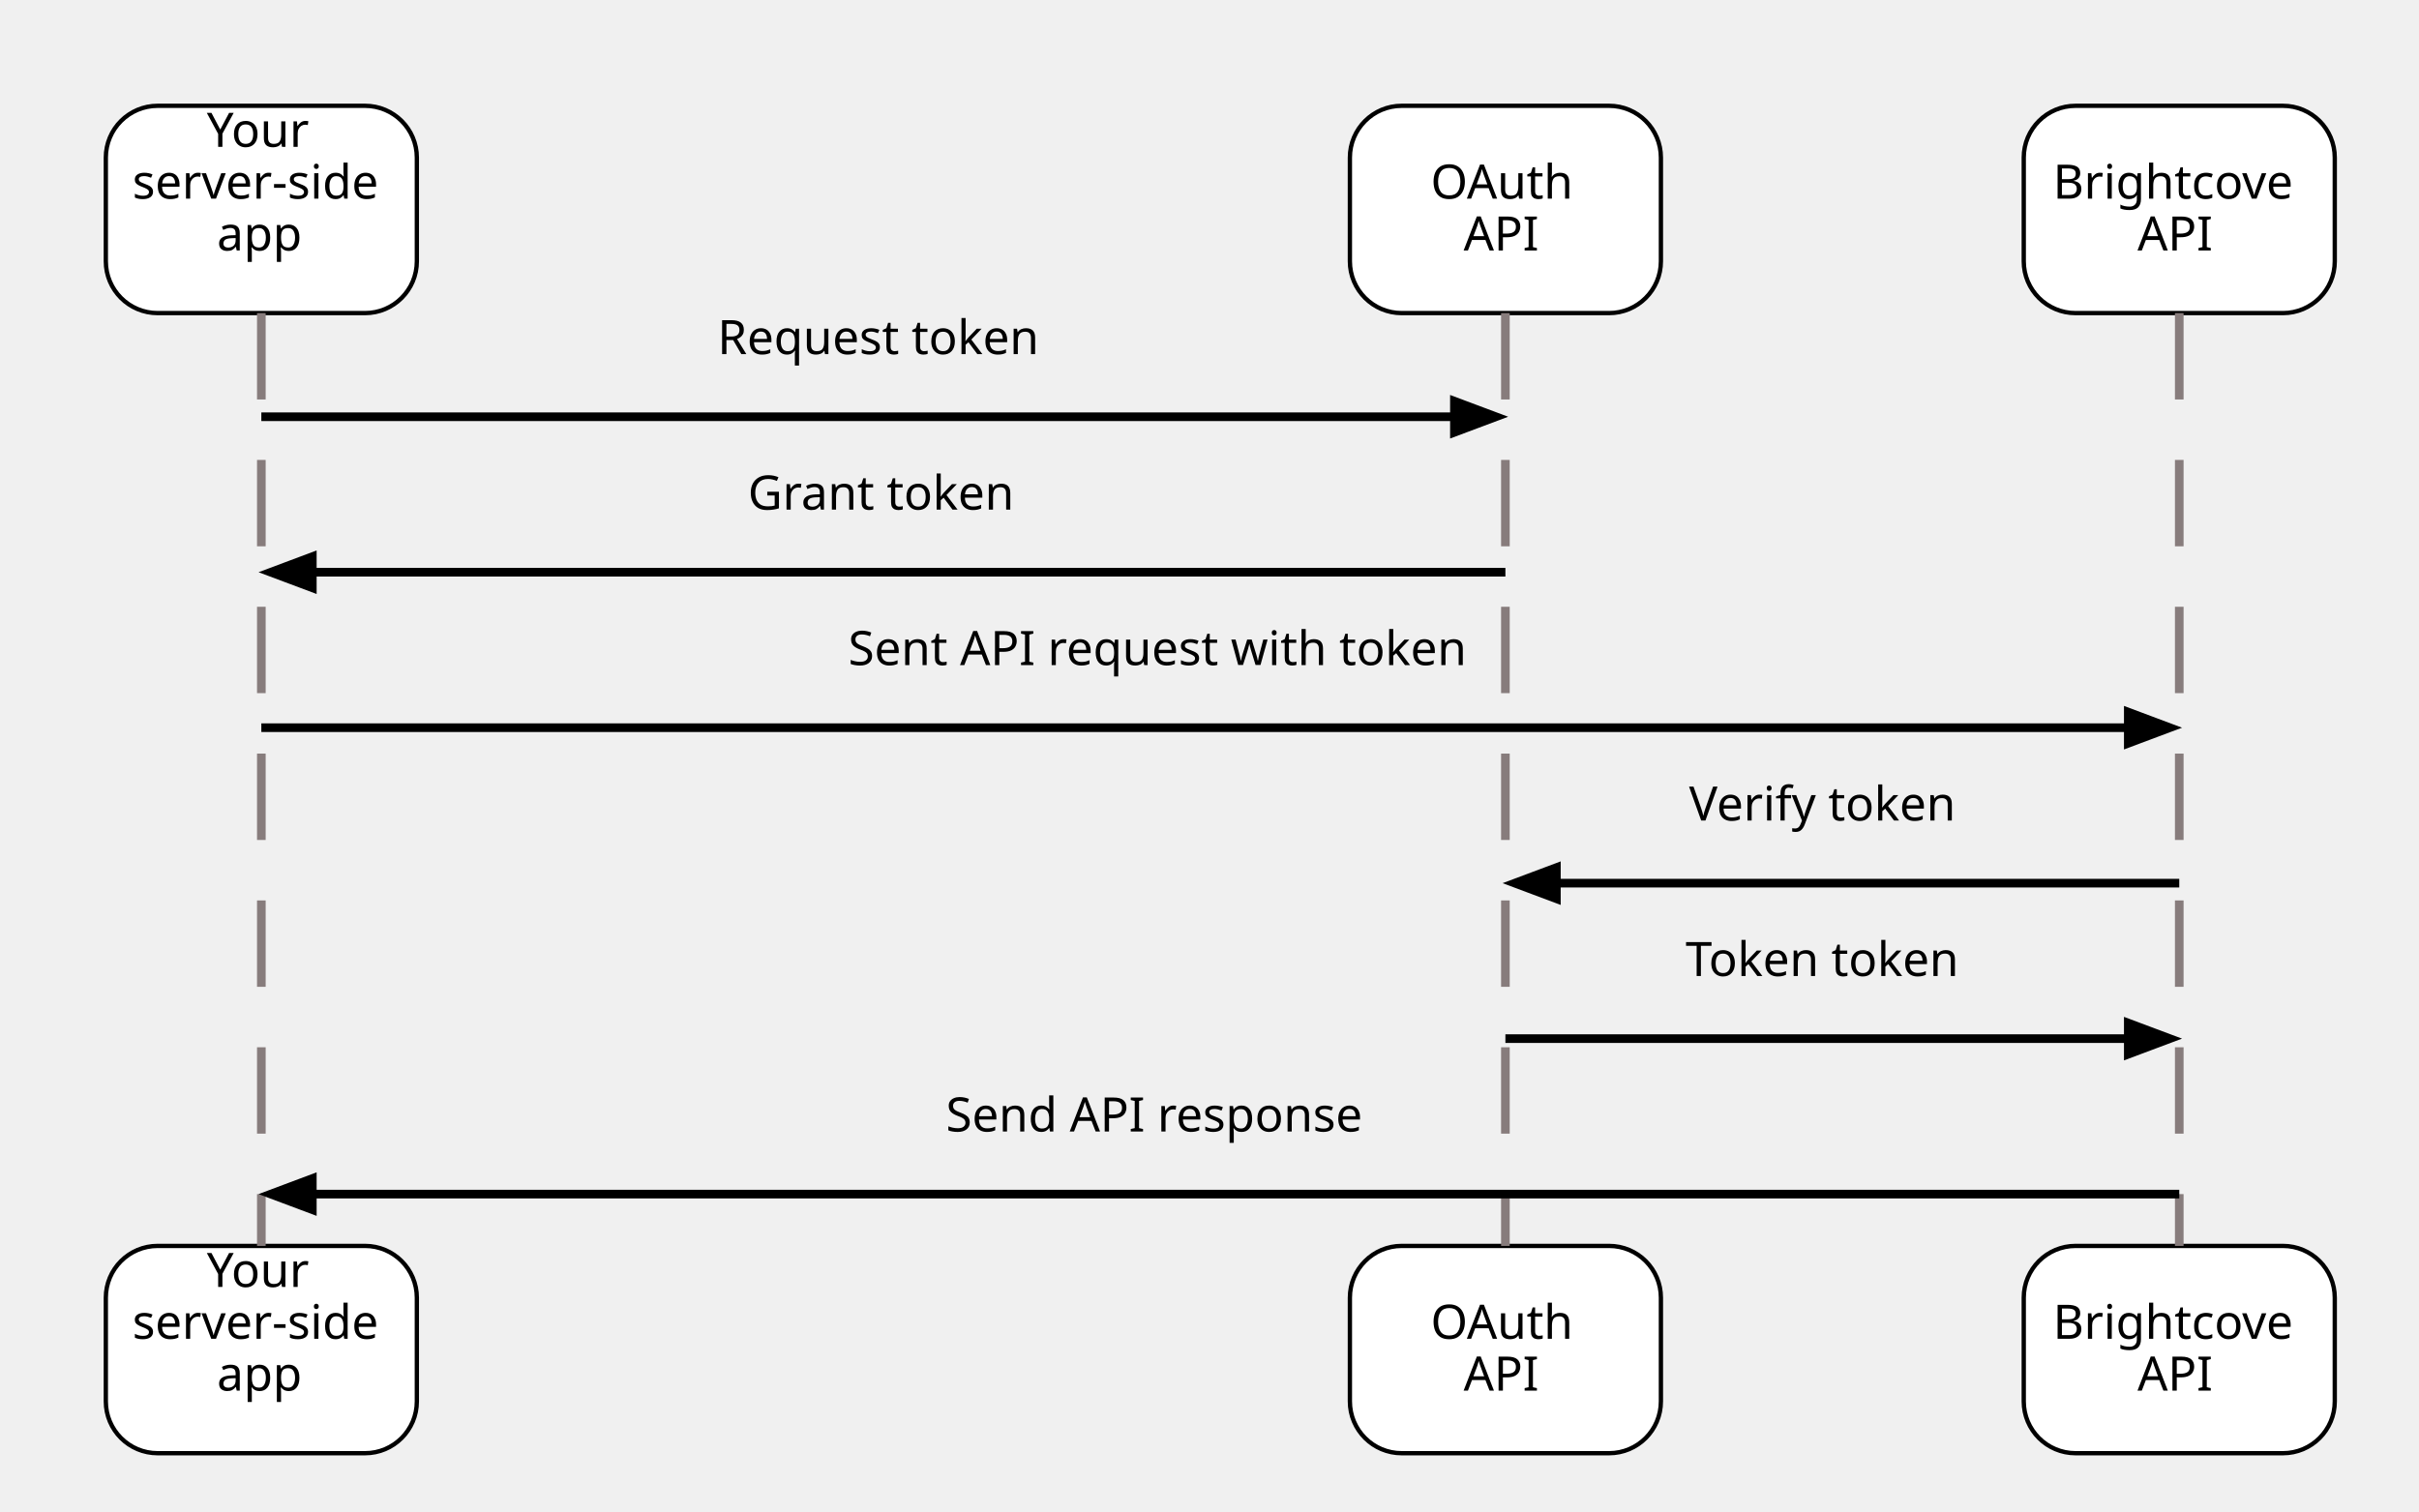
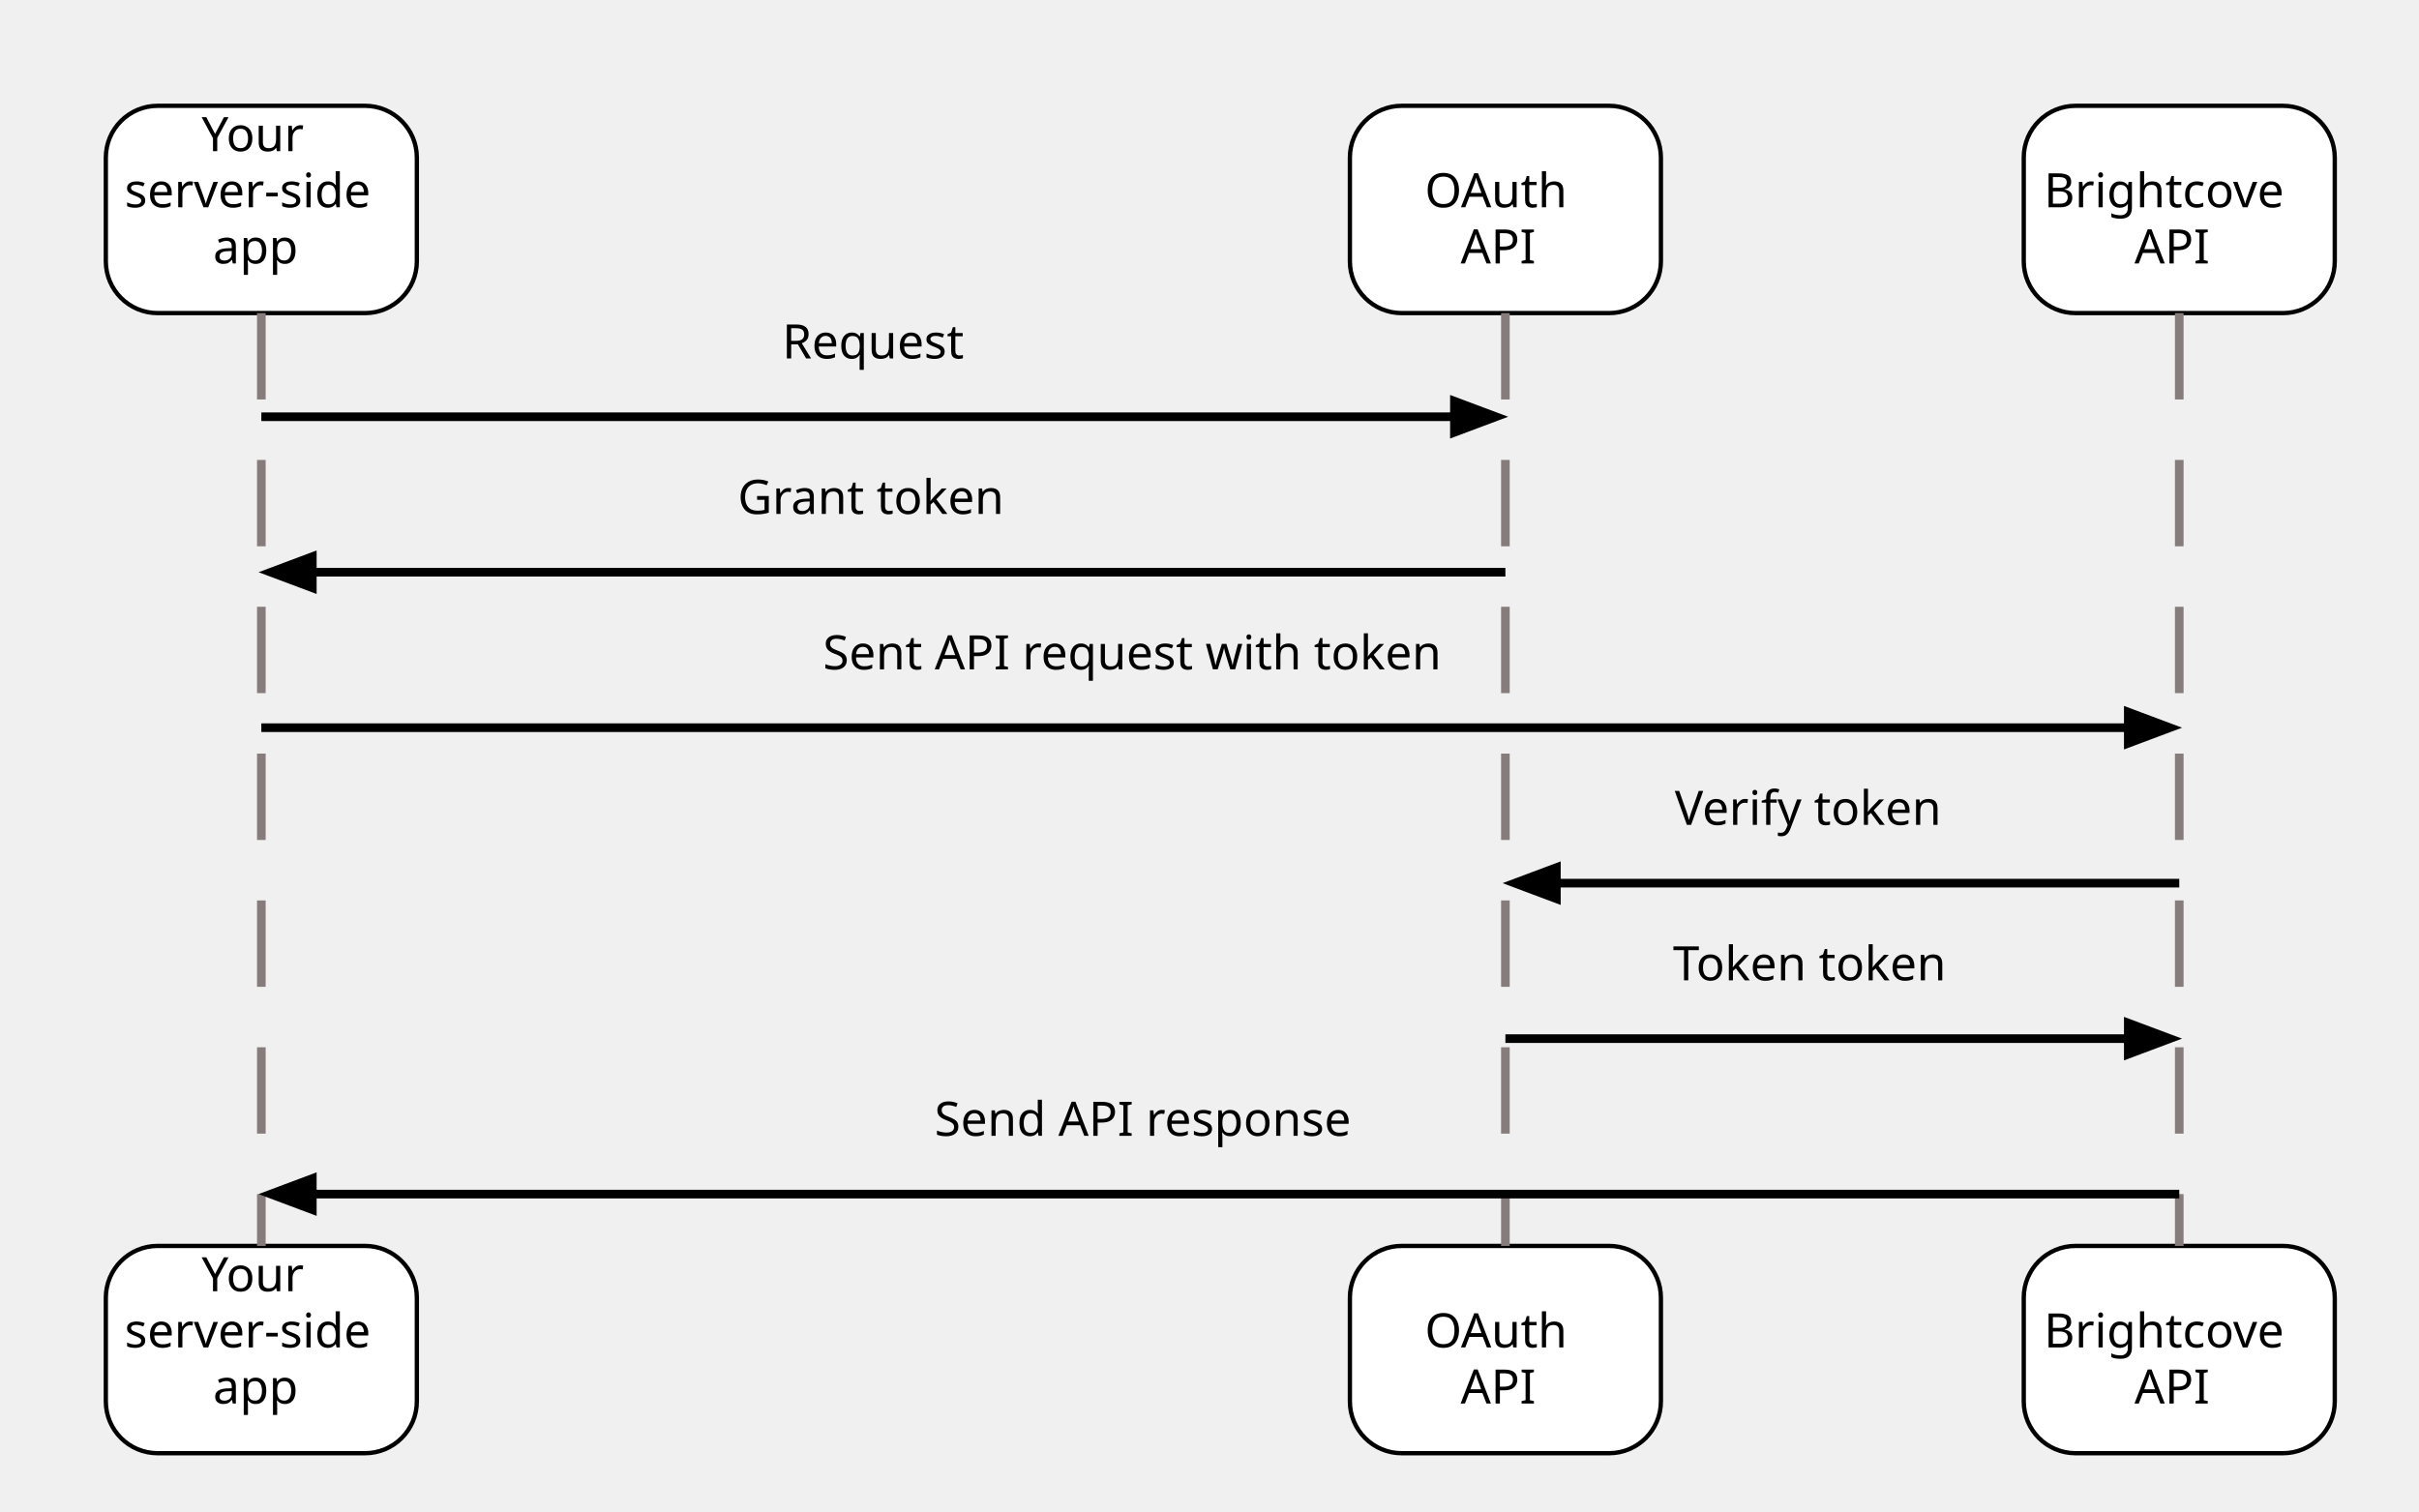
<svg xmlns="http://www.w3.org/2000/svg" version="1.1" x="0" y="0" width="560" height="350" viewBox="0, 0, 560, 350">
  <g id="Layer_1">
    <g>
      <path d="M36.5,24.5 L84.5,24.5 C91.127,24.5 96.5,29.873 96.5,36.5 L96.5,60.5 C96.5,67.127 91.127,72.5 84.5,72.5 L36.5,72.5 C29.873,72.5 24.5,67.127 24.5,60.5 L24.5,36.5 C24.5,29.873 29.873,24.5 36.5,24.5 z" fill="#FFFFFF" />
      <path d="M36.5,24.5 L84.5,24.5 C91.127,24.5 96.5,29.873 96.5,36.5 L96.5,60.5 C96.5,67.127 91.127,72.5 84.5,72.5 L36.5,72.5 C29.873,72.5 24.5,67.127 24.5,60.5 L24.5,36.5 C24.5,29.873 29.873,24.5 36.5,24.5 z" fill-opacity="0" stroke="#000000" stroke-width="1" />
    </g>
    <text transform="matrix(1, 0, 0, 1, 60, 48.5)">
-       <tspan x="-12.12" y="-14.5" font-family="Arial-BoldMT" font-size="11" fill="#000000">Your </tspan>
-       <tspan x="-29.353" y="-2.5" font-family="Arial-BoldMT" font-size="11" fill="#000000">server-side </tspan>
-       <tspan x="-9.778" y="9.5" font-family="Arial-BoldMT" font-size="11" fill="#000000">app</tspan>
+       <tspan x="-13.316" y="-13.5" font-family="Gotham-Bold" font-size="11" fill="#000000">Your </tspan>
+       <tspan x="-31.152" y="-0.5" font-family="Gotham-Bold" font-size="11" fill="#000000">server-side </tspan>
+       <tspan x="-10.681" y="12.5" font-family="Gotham-Bold" font-size="11" fill="#000000">app</tspan>
    </text>
    <g>
      <path d="M36.5,288.5 L84.5,288.5 C91.127,288.5 96.5,293.873 96.5,300.5 L96.5,324.5 C96.5,331.127 91.127,336.5 84.5,336.5 L36.5,336.5 C29.873,336.5 24.5,331.127 24.5,324.5 L24.5,300.5 C24.5,293.873 29.873,288.5 36.5,288.5 z" fill="#FFFFFF" />
      <path d="M36.5,288.5 L84.5,288.5 C91.127,288.5 96.5,293.873 96.5,300.5 L96.5,324.5 C96.5,331.127 91.127,336.5 84.5,336.5 L36.5,336.5 C29.873,336.5 24.5,331.127 24.5,324.5 L24.5,300.5 C24.5,293.873 29.873,288.5 36.5,288.5 z" fill-opacity="0" stroke="#000000" stroke-width="1" />
    </g>
    <text transform="matrix(1, 0, 0, 1, 60, 311)">
-       <tspan x="-12.12" y="-13" font-family="Arial-BoldMT" font-size="11" fill="#000000">Your </tspan>
-       <tspan x="-29.353" y="-1" font-family="Arial-BoldMT" font-size="11" fill="#000000">server-side </tspan>
-       <tspan x="-9.778" y="11" font-family="Arial-BoldMT" font-size="11" fill="#000000">app</tspan>
+       <tspan x="-13.316" y="-12" font-family="Gotham-Bold" font-size="11" fill="#000000">Your </tspan>
+       <tspan x="-31.152" y="1" font-family="Gotham-Bold" font-size="11" fill="#000000">server-side </tspan>
+       <tspan x="-10.681" y="14" font-family="Gotham-Bold" font-size="11" fill="#000000">app</tspan>
    </text>
    <path d="M60.5,72.5 L60.5,288.5" fill-opacity="0" stroke="#877C7C" stroke-width="2" stroke-dasharray="20,14" />
    <g>
      <path d="M324.5,24.5 L372.5,24.5 C379.127,24.5 384.5,29.873 384.5,36.5 L384.5,60.5 C384.5,67.127 379.127,72.5 372.5,72.5 L324.5,72.5 C317.873,72.5 312.5,67.127 312.5,60.5 L312.5,36.5 C312.5,29.873 317.873,24.5 324.5,24.5 z" fill="#FFFFFF" />
      <path d="M324.5,24.5 L372.5,24.5 C379.127,24.5 384.5,29.873 384.5,36.5 L384.5,60.5 C384.5,67.127 379.127,72.5 372.5,72.5 L324.5,72.5 C317.873,72.5 312.5,67.127 312.5,60.5 L312.5,36.5 C312.5,29.873 317.873,24.5 324.5,24.5 z" fill-opacity="0" stroke="#000000" stroke-width="1" />
    </g>
    <text transform="matrix(1, 0, 0, 1, 348, 48)">
-       <tspan x="-16.801" y="-2" font-family="Arial-BoldMT" font-size="11" fill="#000000">OAuth </tspan>
-       <tspan x="-9.168" y="10" font-family="Arial-BoldMT" font-size="11" fill="#000000">API</tspan>
+       <tspan x="-18.156" y="0" font-family="Gotham-Bold" font-size="11" fill="#000000">OAuth </tspan>
+       <tspan x="-9.867" y="13" font-family="Gotham-Bold" font-size="11" fill="#000000">API</tspan>
    </text>
    <g>
      <path d="M324.5,288.5 L372.5,288.5 C379.127,288.5 384.5,293.873 384.5,300.5 L384.5,324.5 C384.5,331.127 379.127,336.5 372.5,336.5 L324.5,336.5 C317.873,336.5 312.5,331.127 312.5,324.5 L312.5,300.5 C312.5,293.873 317.873,288.5 324.5,288.5 z" fill="#FFFFFF" />
      <path d="M324.5,288.5 L372.5,288.5 C379.127,288.5 384.5,293.873 384.5,300.5 L384.5,324.5 C384.5,331.127 379.127,336.5 372.5,336.5 L324.5,336.5 C317.873,336.5 312.5,331.127 312.5,324.5 L312.5,300.5 C312.5,293.873 317.873,288.5 324.5,288.5 z" fill-opacity="0" stroke="#000000" stroke-width="1" />
    </g>
    <text transform="matrix(1, 0, 0, 1, 348, 311)">
-       <tspan x="-16.801" y="-1" font-family="Arial-BoldMT" font-size="11" fill="#000000">OAuth </tspan>
-       <tspan x="-9.168" y="11" font-family="Arial-BoldMT" font-size="11" fill="#000000">API</tspan>
+       <tspan x="-18.156" y="1" font-family="Gotham-Bold" font-size="11" fill="#000000">OAuth </tspan>
+       <tspan x="-9.867" y="14" font-family="Gotham-Bold" font-size="11" fill="#000000">API</tspan>
    </text>
    <path d="M348.5,72.5 L348.5,288.5" fill-opacity="0" stroke="#877C7C" stroke-width="2" stroke-dasharray="20,14" />
    <g>
      <path d="M480.5,24.5 L528.5,24.5 C535.127,24.5 540.5,29.873 540.5,36.5 L540.5,60.5 C540.5,67.127 535.127,72.5 528.5,72.5 L480.5,72.5 C473.873,72.5 468.5,67.127 468.5,60.5 L468.5,36.5 C468.5,29.873 473.873,24.5 480.5,24.5 z" fill="#FFFFFF" />
      <path d="M480.5,24.5 L528.5,24.5 C535.127,24.5 540.5,29.873 540.5,36.5 L540.5,60.5 C540.5,67.127 535.127,72.5 528.5,72.5 L480.5,72.5 C473.873,72.5 468.5,67.127 468.5,60.5 L468.5,36.5 C468.5,29.873 473.873,24.5 480.5,24.5 z" fill-opacity="0" stroke="#000000" stroke-width="1" />
    </g>
    <text transform="matrix(1, 0, 0, 1, 504, 48)">
-       <tspan x="-28.727" y="-2" font-family="Arial-BoldMT" font-size="11" fill="#000000">Brightcove</tspan>
-       <tspan x="-9.168" y="10" font-family="Arial-BoldMT" font-size="11" fill="#000000">API</tspan>
+       <tspan x="-30.816" y="0" font-family="Gotham-Bold" font-size="11" fill="#000000">Brightcove</tspan>
+       <tspan x="-9.867" y="13" font-family="Gotham-Bold" font-size="11" fill="#000000">API</tspan>
    </text>
    <g>
      <path d="M480.5,288.5 L528.5,288.5 C535.127,288.5 540.5,293.873 540.5,300.5 L540.5,324.5 C540.5,331.127 535.127,336.5 528.5,336.5 L480.5,336.5 C473.873,336.5 468.5,331.127 468.5,324.5 L468.5,300.5 C468.5,293.873 473.873,288.5 480.5,288.5 z" fill="#FFFFFF" />
      <path d="M480.5,288.5 L528.5,288.5 C535.127,288.5 540.5,293.873 540.5,300.5 L540.5,324.5 C540.5,331.127 535.127,336.5 528.5,336.5 L480.5,336.5 C473.873,336.5 468.5,331.127 468.5,324.5 L468.5,300.5 C468.5,293.873 473.873,288.5 480.5,288.5 z" fill-opacity="0" stroke="#000000" stroke-width="1" />
    </g>
    <text transform="matrix(1, 0, 0, 1, 504, 311)">
-       <tspan x="-28.727" y="-1" font-family="Arial-BoldMT" font-size="11" fill="#000000">Brightcove</tspan>
-       <tspan x="-9.168" y="11" font-family="Arial-BoldMT" font-size="11" fill="#000000">API</tspan>
+       <tspan x="-30.816" y="1" font-family="Gotham-Bold" font-size="11" fill="#000000">Brightcove</tspan>
+       <tspan x="-9.867" y="14" font-family="Gotham-Bold" font-size="11" fill="#000000">API</tspan>
    </text>
    <path d="M504.5,72.5 L504.5,288.5" fill-opacity="0" stroke="#877C7C" stroke-width="2" stroke-dasharray="20,14" />
    <g>
      <path d="M60.5,96.5 L336.7,96.5" fill-opacity="0" stroke="#000000" stroke-width="2" />
      <path d="M336.7,100.1 L346.3,96.5 L336.7,92.9 z" fill="#000000" fill-opacity="1" stroke="#000000" stroke-width="2" stroke-opacity="1" />
    </g>
    <text transform="matrix(1, 0, 0, 1, 204, 79)">
-       <tspan x="-37.896" y="3" font-family="Arial-BoldMT" font-size="11" fill="#000000">Request token</tspan>
+       <tspan x="-22.902" y="4" font-family="Gotham-Bold" font-size="11" fill="#000000">Request </tspan>
    </text>
    <g>
      <path d="M72.3,132.5 L348.5,132.5" fill-opacity="0" stroke="#000000" stroke-width="2" />
      <path d="M72.3,128.9 L62.7,132.5 L72.3,136.1 z" fill="#000000" fill-opacity="1" stroke="#000000" stroke-width="2" stroke-opacity="1" />
    </g>
    <text transform="matrix(1, 0, 0, 1, 204, 115)">
-       <tspan x="-30.865" y="3" font-family="Arial-BoldMT" font-size="11" fill="#000000">Grant token</tspan>
+       <tspan x="-33.215" y="4" font-family="Gotham-Bold" font-size="11" fill="#000000">Grant token</tspan>
    </text>
    <g>
      <path d="M60.5,168.5 L492.7,168.5" fill-opacity="0" stroke="#000000" stroke-width="2" />
      <path d="M492.7,172.1 L502.3,168.5 L492.7,164.9 z" fill="#000000" fill-opacity="1" stroke="#000000" stroke-width="2" stroke-opacity="1" />
    </g>
    <text transform="matrix(1, 0, 0, 1, 268.901, 156)">
-       <tspan x="-72.529" y="-2" font-family="Arial-BoldMT" font-size="11" fill="#000000">Sent API request with token</tspan>
+       <tspan x="-78.386" y="-1" font-family="Gotham-Bold" font-size="11" fill="#000000">Sent API request with token</tspan>
    </text>
    <g>
      <path d="M360.3,204.5 L504.5,204.5" fill-opacity="0" stroke="#000000" stroke-width="2" />
      <path d="M360.3,200.9 L350.7,204.5 L360.3,208.1 z" fill="#000000" fill-opacity="1" stroke="#000000" stroke-width="2" stroke-opacity="1" />
    </g>
    <text transform="matrix(1, 0, 0, 1, 422.198, 187)">
-       <tspan x="-31.179" y="3" font-family="Arial-BoldMT" font-size="11" fill="#000000">Verify token</tspan>
+       <tspan x="-34.496" y="4" font-family="Gotham-Bold" font-size="11" fill="#000000">Verify token</tspan>
    </text>
    <g>
      <path d="M348.5,240.5 L492.7,240.5" fill-opacity="0" stroke="#000000" stroke-width="2" />
      <path d="M492.7,244.1 L502.3,240.5 L492.7,236.9 z" fill="#000000" fill-opacity="1" stroke="#000000" stroke-width="2" stroke-opacity="1" />
    </g>
    <text transform="matrix(1, 0, 0, 1, 422.198, 223)">
-       <tspan x="-31.985" y="3" font-family="Arial-BoldMT" font-size="11" fill="#000000">Token token</tspan>
+       <tspan x="-34.909" y="4" font-family="Gotham-Bold" font-size="11" fill="#000000">Token token</tspan>
    </text>
    <g>
      <path d="M72.3,276.5 L504.5,276.5" fill-opacity="0" stroke="#000000" stroke-width="2" />
      <path d="M72.3,272.9 L62.7,276.5 L72.3,280.1 z" fill="#000000" fill-opacity="1" stroke="#000000" stroke-width="2" stroke-opacity="1" />
    </g>
    <text transform="matrix(1, 0, 0, 1, 268.901, 264)">
-       <tspan x="-49.922" y="-2" font-family="Arial-BoldMT" font-size="11" fill="#000000">Send API response</tspan>
+       <tspan x="-52.553" y="-1" font-family="Gotham-Bold" font-size="11" fill="#000000">Send API response</tspan>
    </text>
  </g>
</svg>
